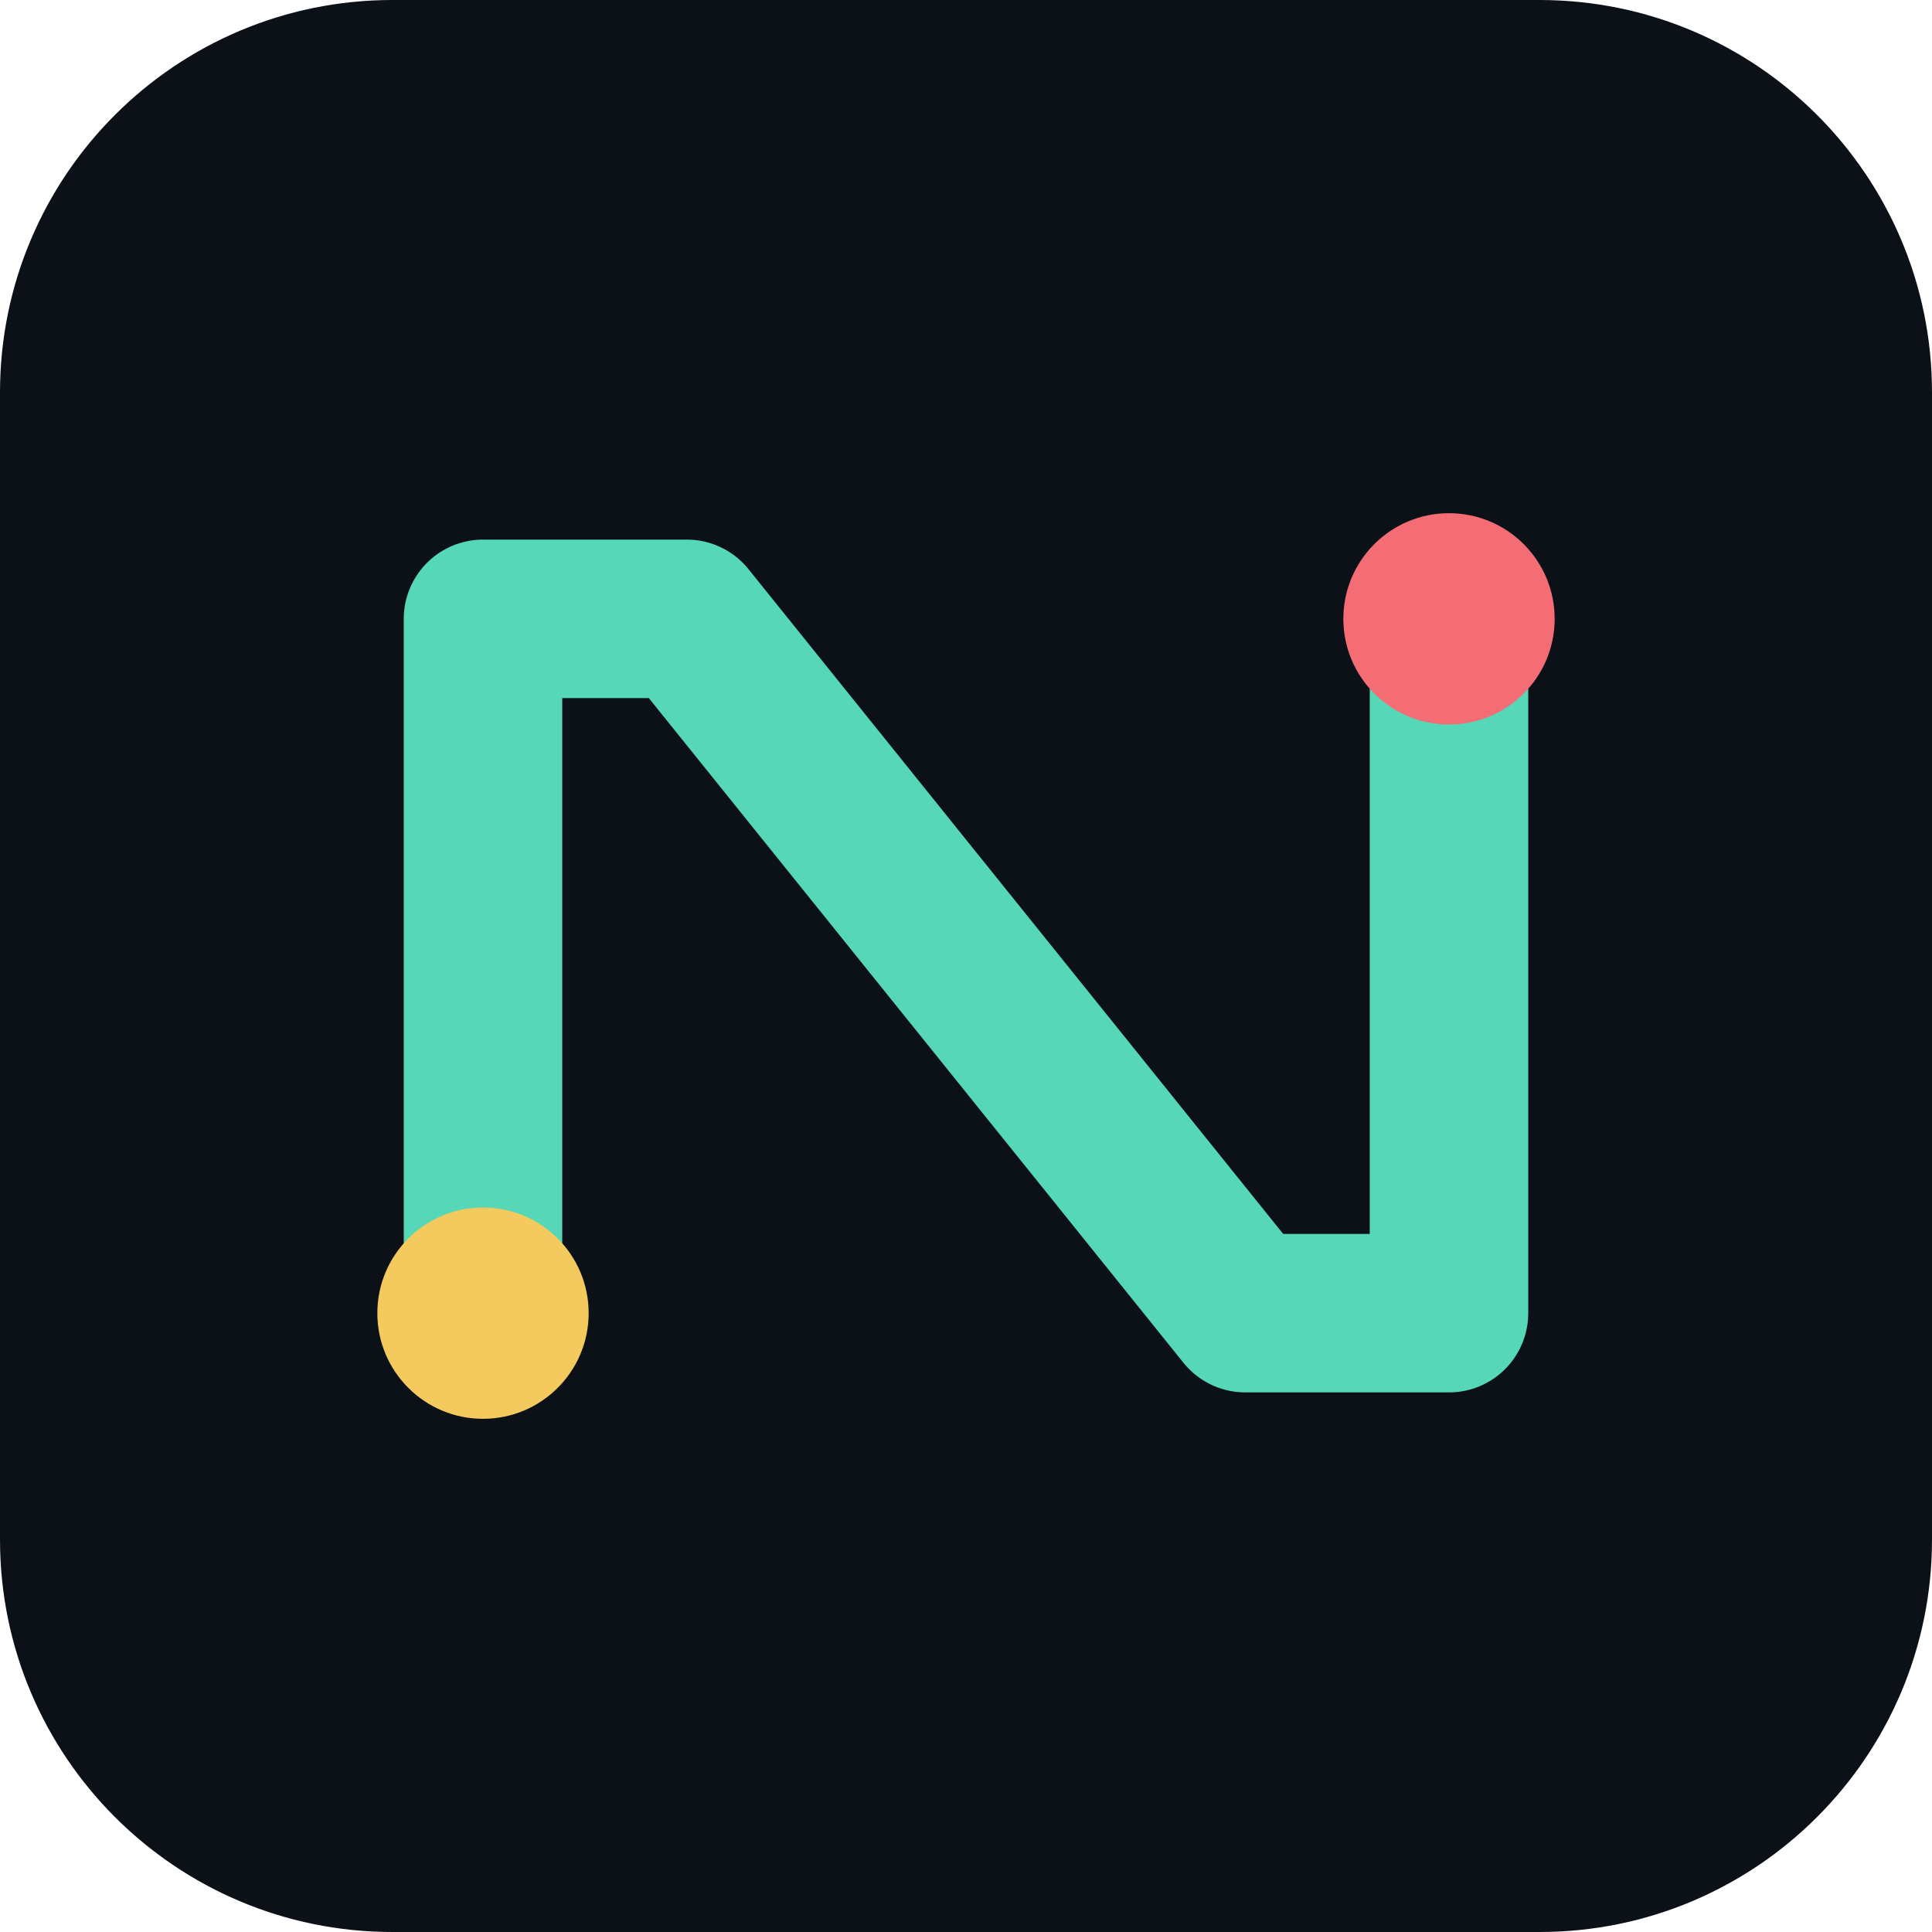
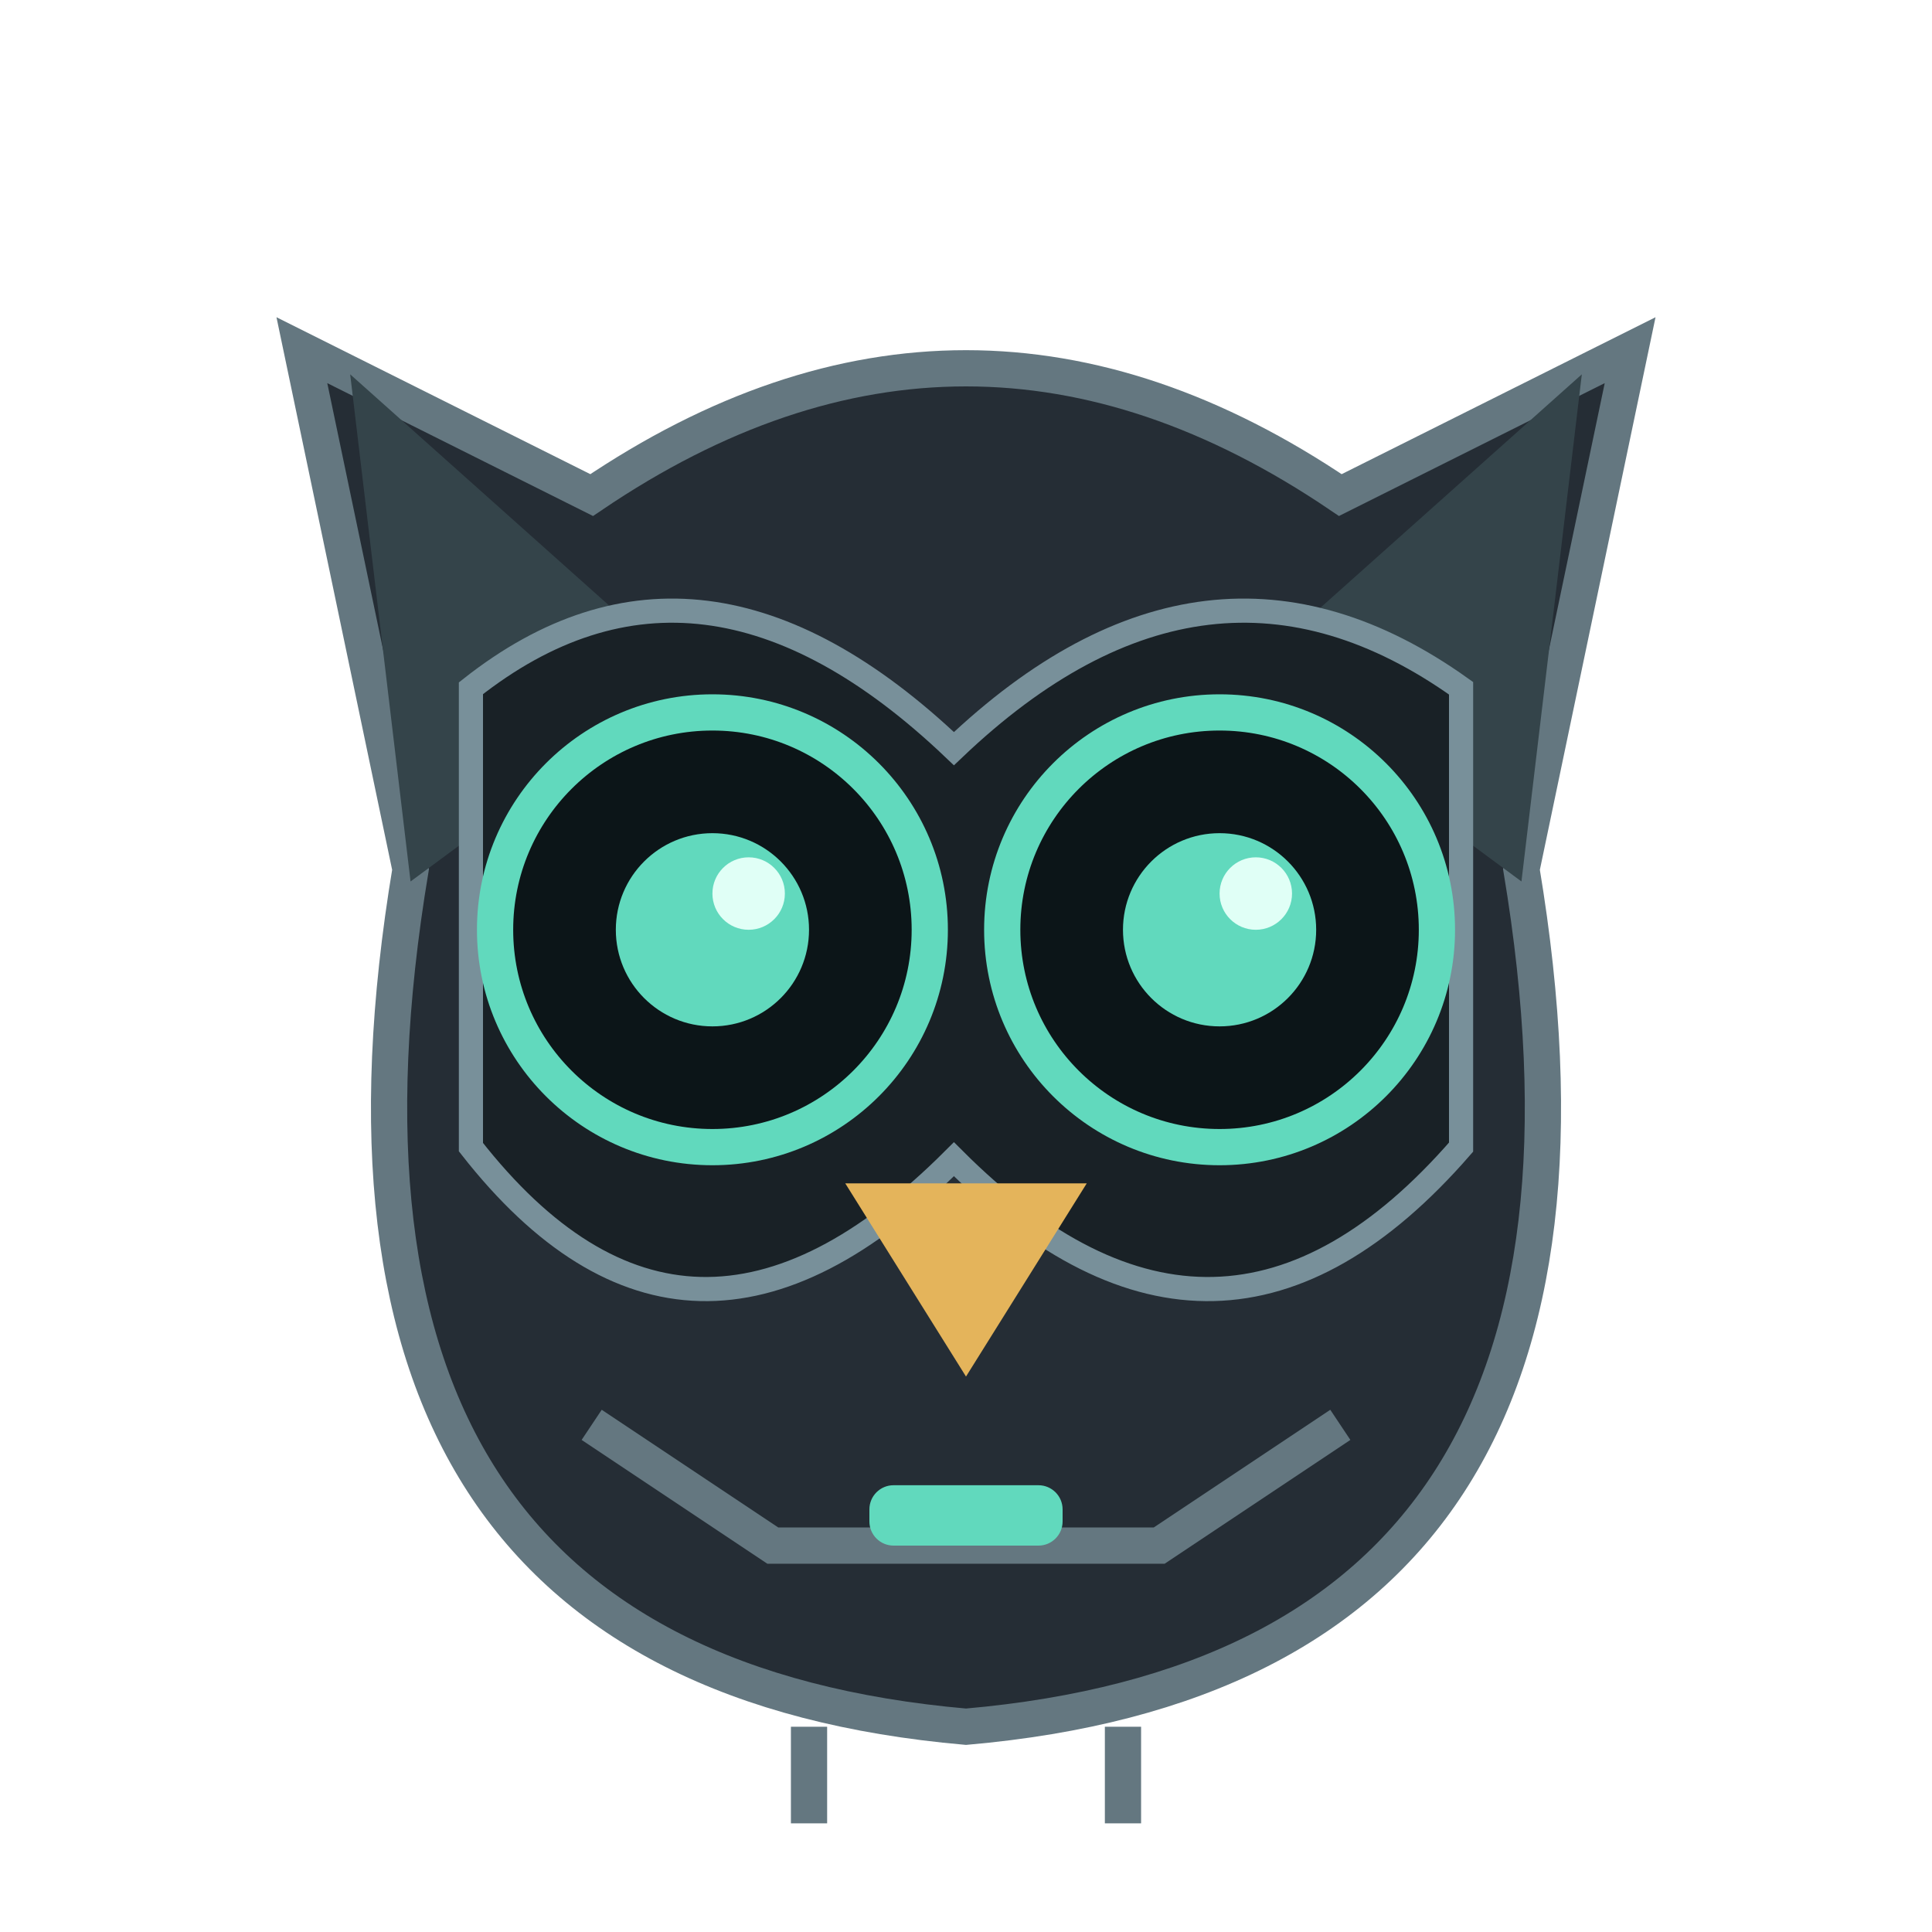
- <svg xmlns="http://www.w3.org/2000/svg" width="512" height="512" viewBox="0 0 512 512">
-   <rect width="512" height="512" rx="104" fill="#0c1118" />
-   <path d="M128 348V164h54l148 184h54V164" fill="none" stroke="#55d7b8" stroke-width="42" stroke-linecap="round" stroke-linejoin="round" />
-   <circle cx="128" cy="348" r="28" fill="#f4c95d" />
-   <circle cx="384" cy="164" r="28" fill="#f46d75" />
+ <svg xmlns="http://www.w3.org/2000/svg" width="512" height="512" viewBox="0 0 160 160">
+   <path fill="#252d35" stroke="#647780" stroke-width="3" d="M25 29 49 41Q80 20 111 41L135 29l-9 43q11 66-46 71Q23 138 34 72Z" />
+   <path fill="#34444a" d="m29 31 28 25-23 17zm102 0-28 25 23 17z" />
+   <path fill="#192126" stroke="#78909a" stroke-width="2" d="M39 57q19-15 40 5 21-20 42-5v38q-20 23-42 1-22 22-40-1z" />
+   <circle cx="59" cy="77" r="18" fill="#0c1518" stroke="#61d9bd" stroke-width="3" />
+   <circle cx="101" cy="77" r="18" fill="#0c1518" stroke="#61d9bd" stroke-width="3" />
+   <circle cx="59" cy="77" r="8" fill="#61d9bd" />
+   <circle cx="101" cy="77" r="8" fill="#61d9bd" />
+   <circle cx="62" cy="74" r="3" fill="#e0fff6" />
+   <circle cx="104" cy="74" r="3" fill="#e0fff6" />
+   <path fill="#e4b45b" d="m70 98 10 16 10-16z" />
+   <path stroke="#647780" stroke-width="3" fill="none" d="m49 118 15 10h32l15-10M67 143v8m26-8v8" />
+   <rect x="72" y="123" width="16" height="5" rx="2" fill="#61d9bd" />
</svg>
